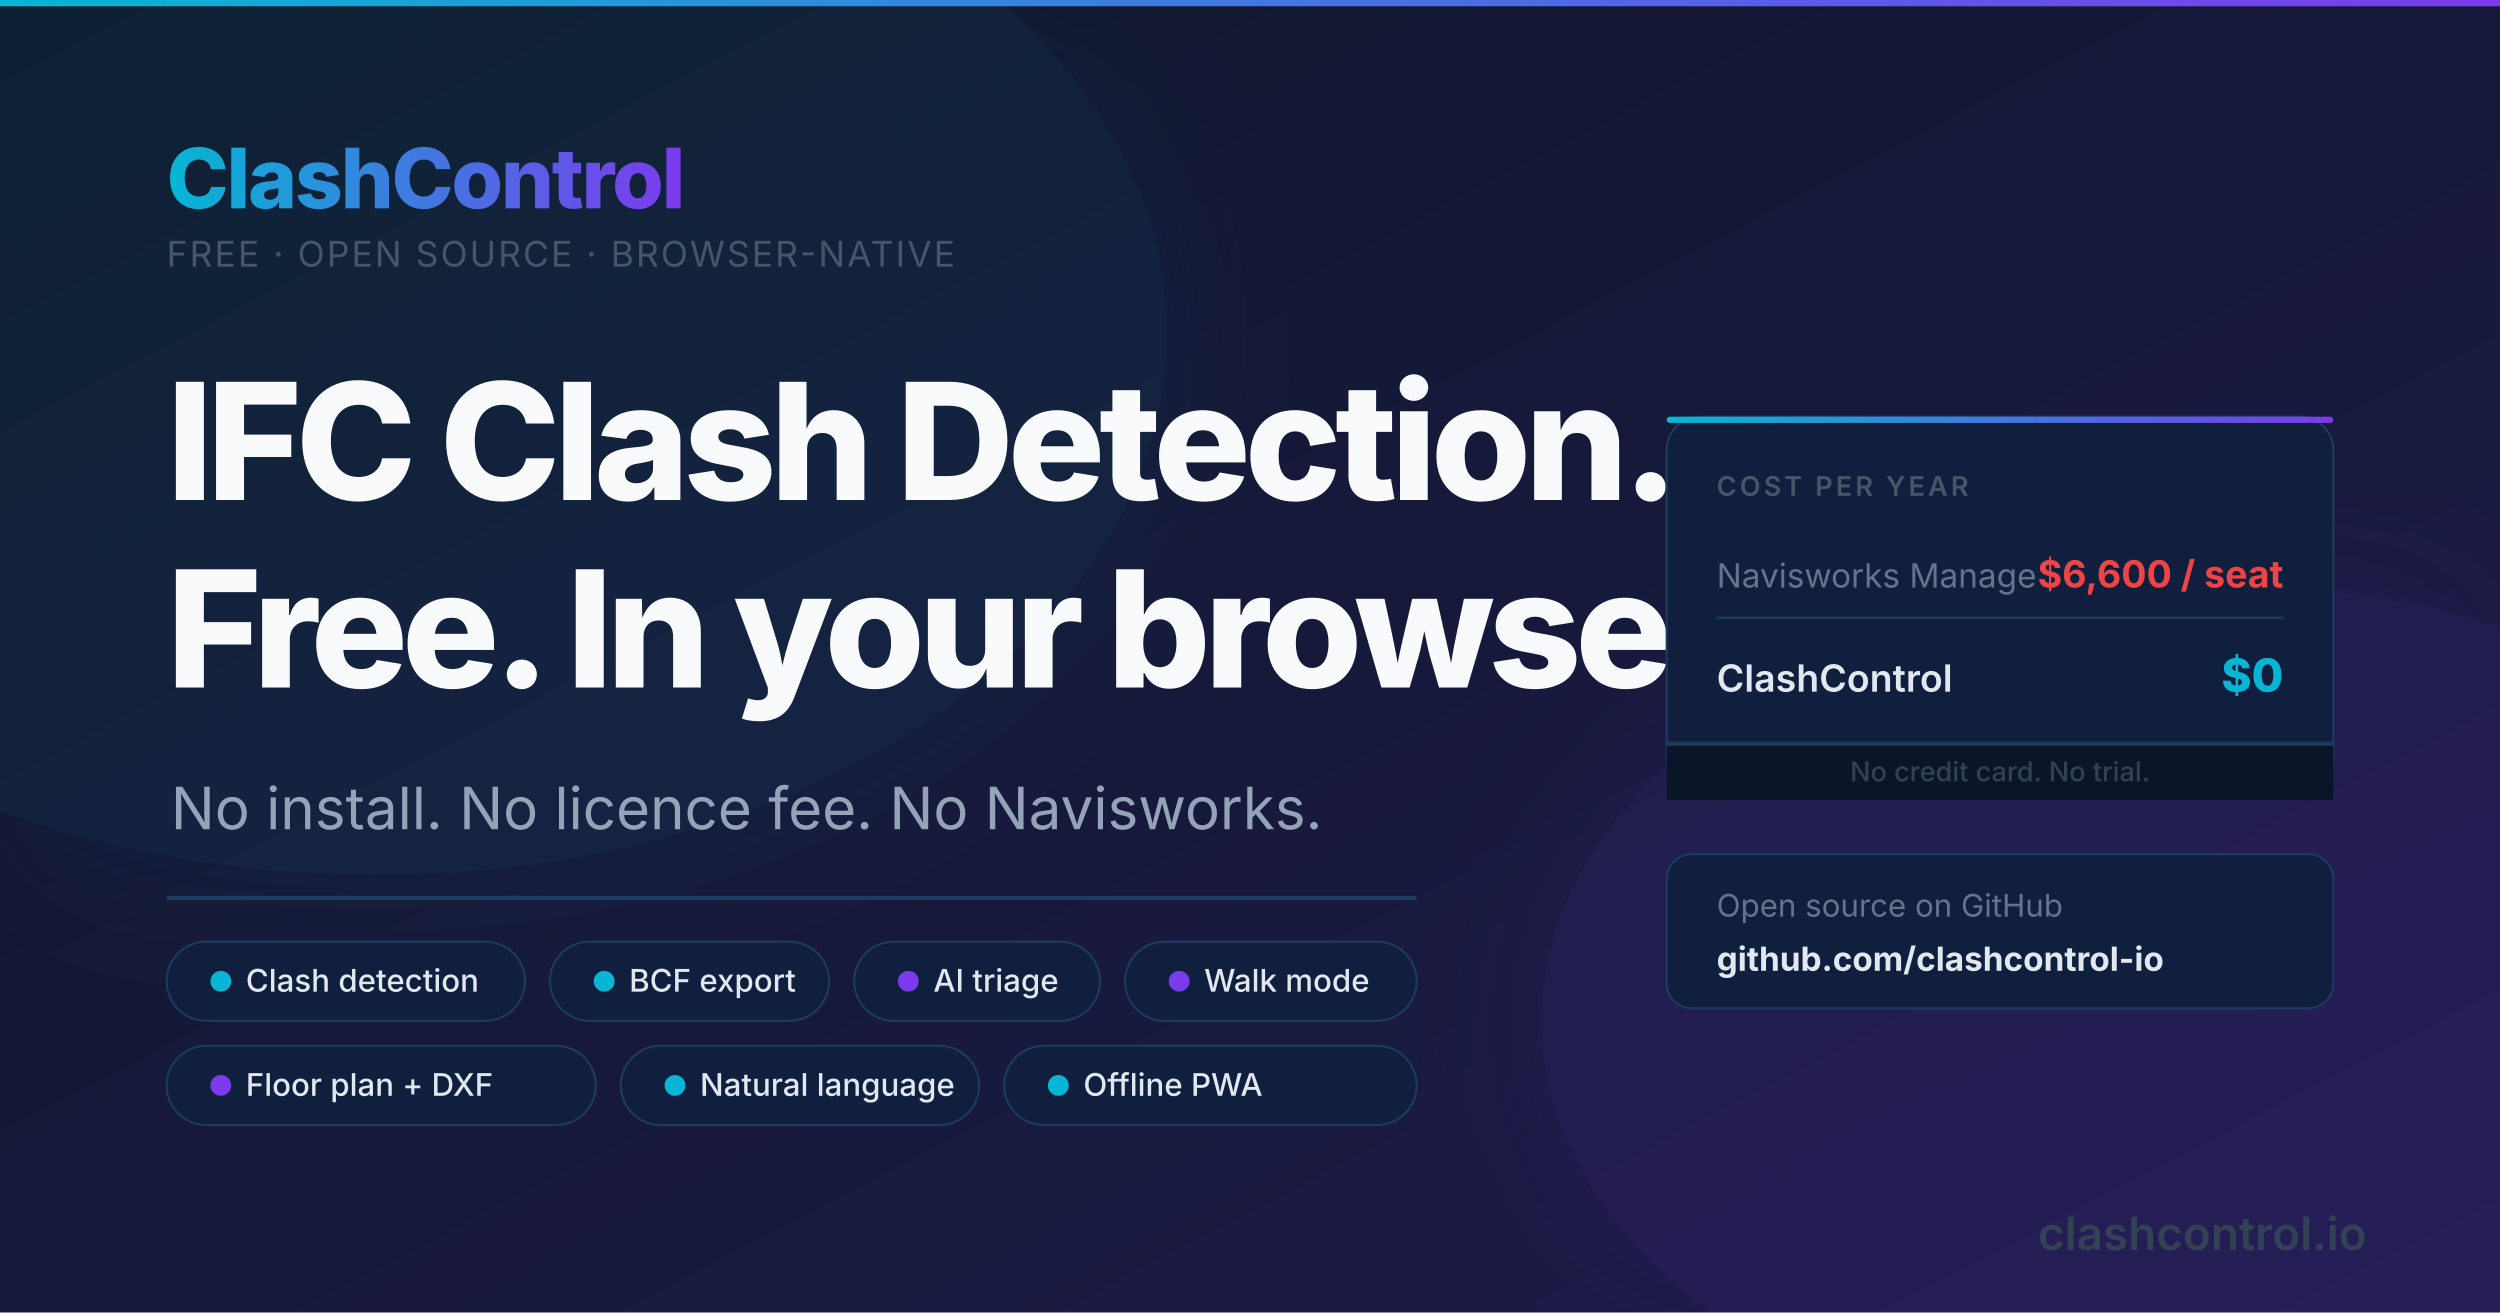
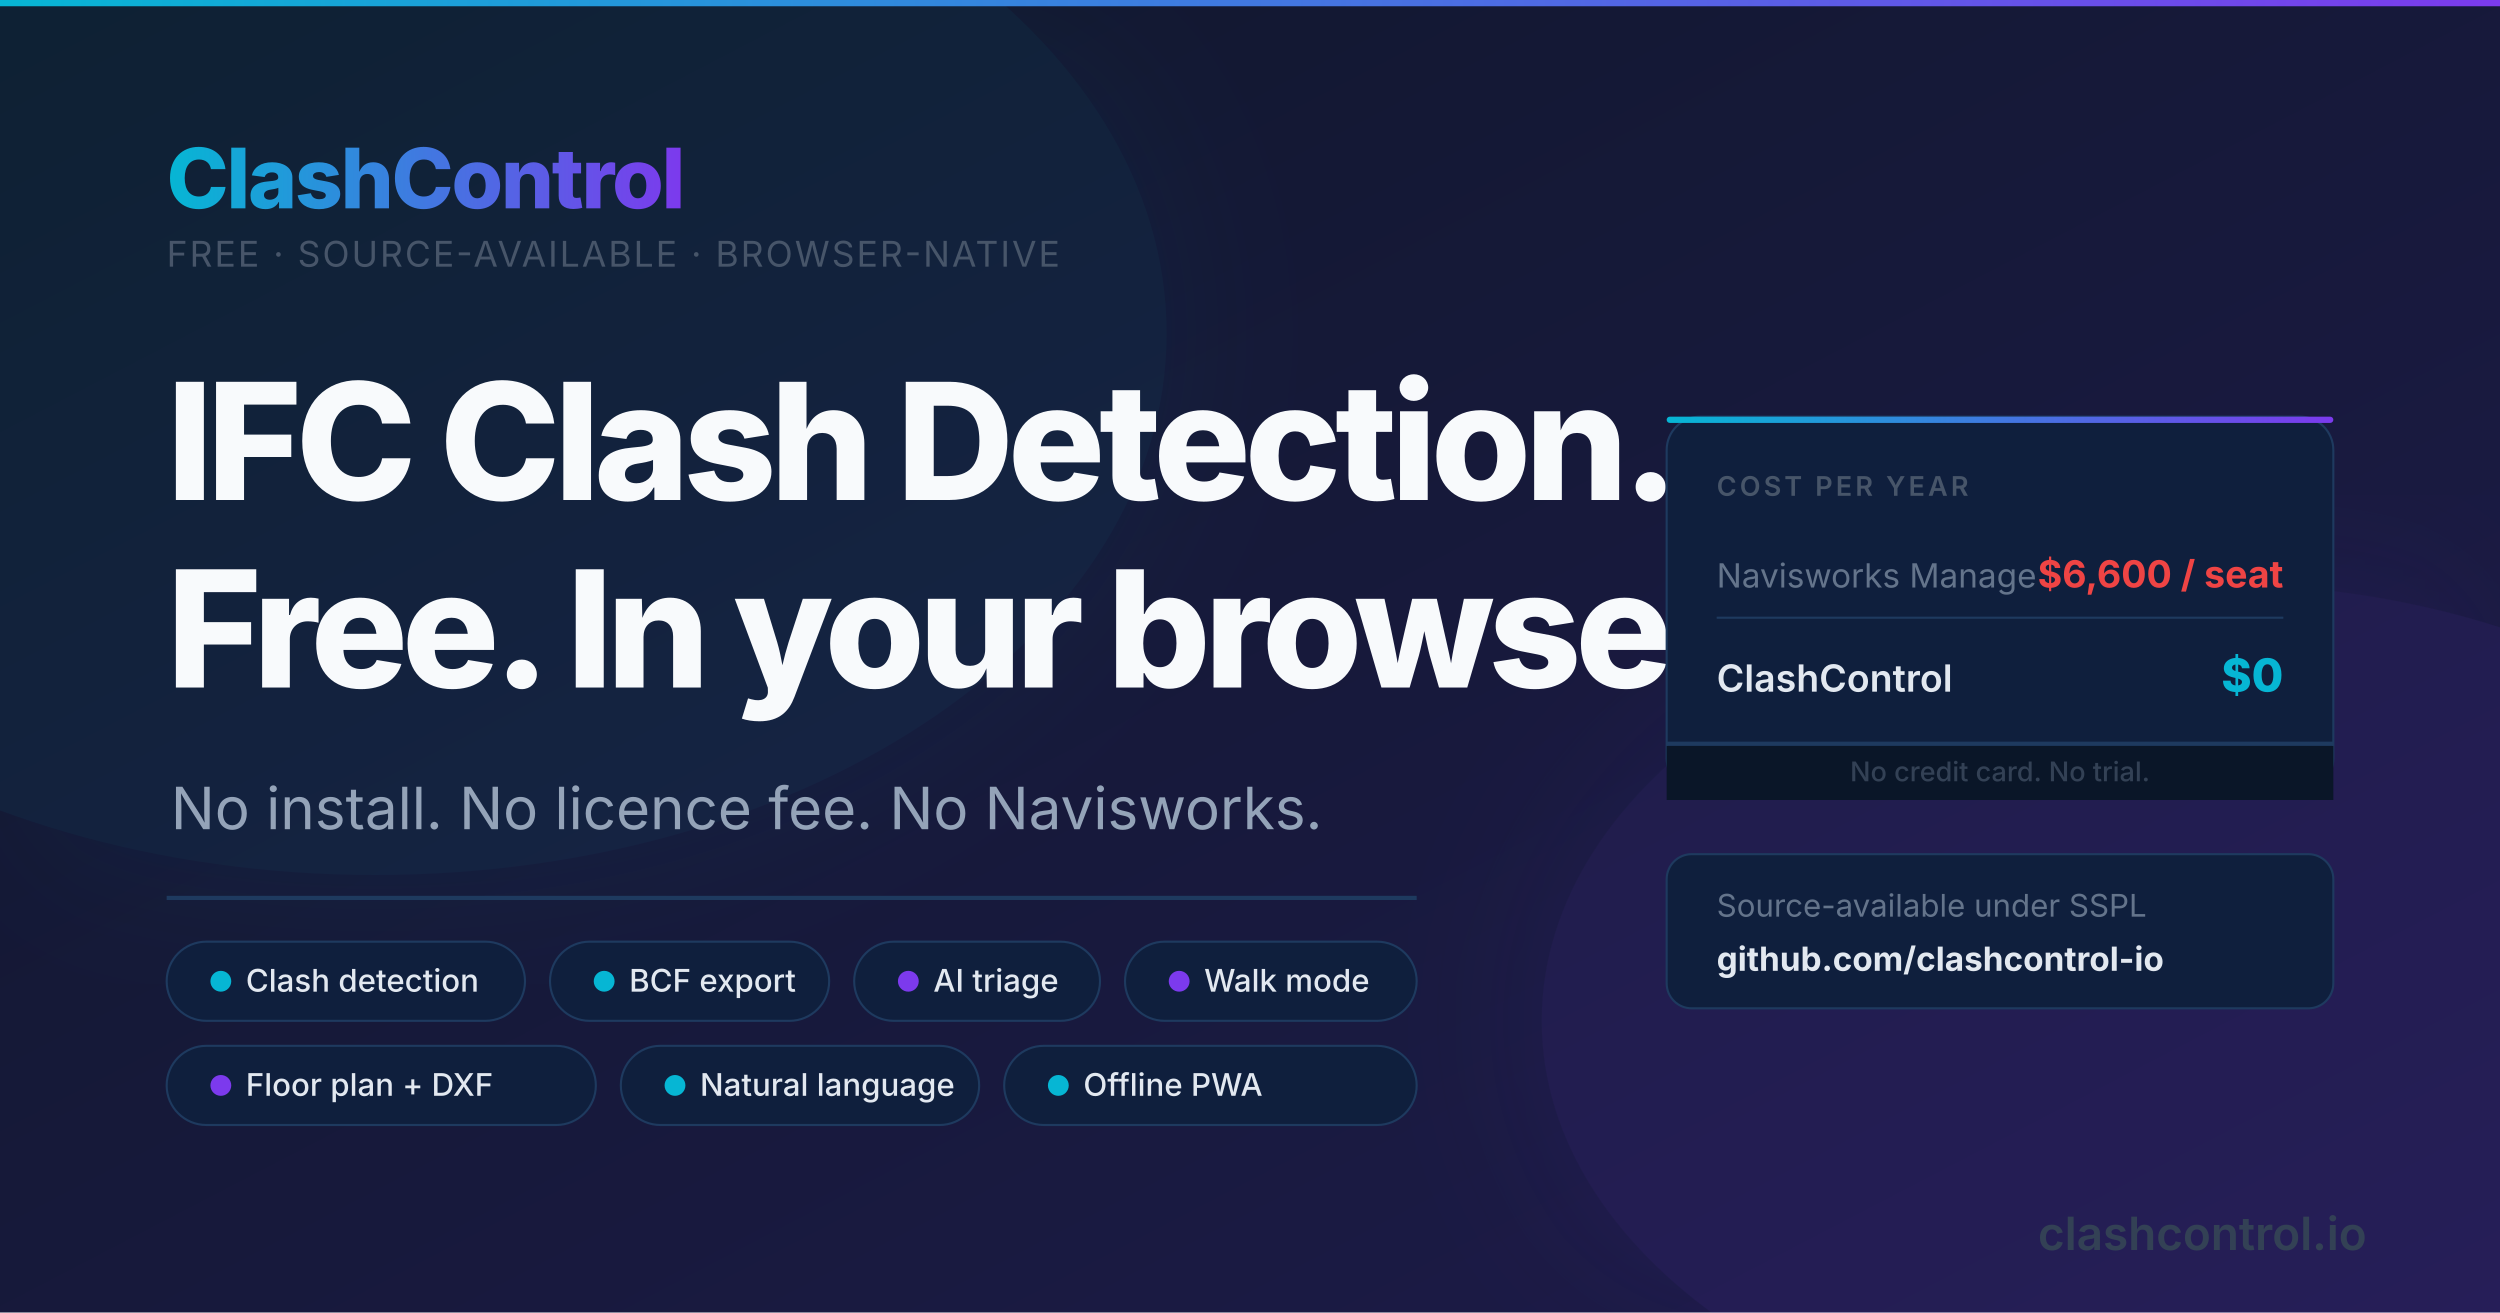
<svg xmlns="http://www.w3.org/2000/svg" width="1200" height="630" viewBox="0 0 1200 630">
  <defs>
    <linearGradient id="bg" x1="0%" y1="0%" x2="100%" y2="100%">
      <stop offset="0%" stop-color="#0f172a" />
      <stop offset="100%" stop-color="#1e1b4b" />
    </linearGradient>
    <linearGradient id="brand" x1="0%" y1="0%" x2="100%" y2="0%">
      <stop offset="0%" stop-color="#06b6d4" />
      <stop offset="100%" stop-color="#7c3aed" />
    </linearGradient>
    <filter id="soft-glow">
      <feGaussianBlur stdDeviation="40" result="blur" />
      <feComposite in="SourceGraphic" in2="blur" operator="over" />
    </filter>
  </defs>
  <rect width="1200" height="630" fill="url(#bg)" />
  <ellipse cx="180" cy="160" rx="380" ry="260" fill="#06b6d4" opacity="0.06" filter="url(#soft-glow)" />
  <ellipse cx="1060" cy="490" rx="320" ry="210" fill="#7c3aed" opacity="0.08" filter="url(#soft-glow)" />
  <rect x="0" y="0" width="1200" height="3" fill="url(#brand)" />
  <text x="80" y="100" font-family="system-ui, -apple-system, sans-serif" font-weight="800" font-size="40" fill="url(#brand)" letter-spacing="-1">ClashControl</text>
-   <text x="80" y="128" font-family="system-ui, -apple-system, sans-serif" font-weight="400" font-size="17" fill="#475569" letter-spacing="1">FREE · OPEN SOURCE · BROWSER-NATIVE</text>
+   <text x="80" y="128" font-family="system-ui, -apple-system, sans-serif" font-weight="400" font-size="17" fill="#475569" letter-spacing="1">FREE · SOURCE-AVAILABLE · BROWSER-NATIVE</text>
  <text x="80" y="240" font-family="system-ui, -apple-system, sans-serif" font-weight="800" font-size="78" fill="#f8fafc" letter-spacing="-3">IFC Clash Detection.</text>
  <text x="80" y="330" font-family="system-ui, -apple-system, sans-serif" font-weight="800" font-size="78" fill="#f8fafc" letter-spacing="-3">Free. In your browser.</text>
  <text x="82" y="398" font-family="system-ui, -apple-system, sans-serif" font-weight="400" font-size="28" fill="#94a3b8">No install. No licence fee. No Navisworks.</text>
  <rect x="80" y="430" width="600" height="2" fill="#1e3a5f" />
  <rect x="80" y="452" width="172" height="38" rx="19" fill="#0f1f3d" stroke="#1e3a5f" stroke-width="1" />
  <circle cx="106" cy="471" r="5" fill="#06b6d4" />
  <text x="118" y="476" font-family="system-ui, -apple-system, sans-serif" font-weight="500" font-size="15" fill="#e2e8f0">Clash detection</text>
  <rect x="264" y="452" width="134" height="38" rx="19" fill="#0f1f3d" stroke="#1e3a5f" stroke-width="1" />
  <circle cx="290" cy="471" r="5" fill="#06b6d4" />
  <text x="302" y="476" font-family="system-ui, -apple-system, sans-serif" font-weight="500" font-size="15" fill="#e2e8f0">BCF export</text>
  <rect x="410" y="452" width="118" height="38" rx="19" fill="#0f1f3d" stroke="#1e3a5f" stroke-width="1" />
  <circle cx="436" cy="471" r="5" fill="#7c3aed" />
  <text x="448" y="476" font-family="system-ui, -apple-system, sans-serif" font-weight="500" font-size="15" fill="#e2e8f0">AI triage</text>
  <rect x="540" y="452" width="140" height="38" rx="19" fill="#0f1f3d" stroke="#1e3a5f" stroke-width="1" />
  <circle cx="566" cy="471" r="5" fill="#7c3aed" />
  <text x="578" y="476" font-family="system-ui, -apple-system, sans-serif" font-weight="500" font-size="15" fill="#e2e8f0">Walk mode</text>
  <rect x="80" y="502" width="206" height="38" rx="19" fill="#0f1f3d" stroke="#1e3a5f" stroke-width="1" />
  <circle cx="106" cy="521" r="5" fill="#7c3aed" />
  <text x="118" y="526" font-family="system-ui, -apple-system, sans-serif" font-weight="500" font-size="15" fill="#e2e8f0">Floor plan + DXF</text>
  <rect x="298" y="502" width="172" height="38" rx="19" fill="#0f1f3d" stroke="#1e3a5f" stroke-width="1" />
  <circle cx="324" cy="521" r="5" fill="#06b6d4" />
  <text x="336" y="526" font-family="system-ui, -apple-system, sans-serif" font-weight="500" font-size="15" fill="#e2e8f0">Natural language</text>
  <rect x="482" y="502" width="198" height="38" rx="19" fill="#0f1f3d" stroke="#1e3a5f" stroke-width="1" />
  <circle cx="508" cy="521" r="5" fill="#06b6d4" />
  <text x="520" y="526" font-family="system-ui, -apple-system, sans-serif" font-weight="500" font-size="15" fill="#e2e8f0">Offline PWA</text>
  <rect x="800" y="200" width="320" height="180" rx="16" fill="#0f1f3d" stroke="#1e3a5f" stroke-width="1" />
  <rect x="800" y="200" width="320" height="3" rx="1.5" fill="url(#brand)" />
  <text x="824" y="238" font-family="system-ui, -apple-system, sans-serif" font-weight="600" font-size="13" fill="#475569" letter-spacing="1.5">COST PER YEAR</text>
  <text x="824" y="282" font-family="system-ui, -apple-system, sans-serif" font-weight="400" font-size="16" fill="#64748b">Navisworks Manage</text>
  <text x="1096" y="282" font-family="system-ui, -apple-system, sans-serif" font-weight="700" font-size="18" fill="#ef4444" text-anchor="end">$6,600 / seat</text>
  <rect x="824" y="296" width="272" height="1" fill="#1e3a5f" />
  <text x="824" y="332" font-family="system-ui, -apple-system, sans-serif" font-weight="600" font-size="18" fill="#e2e8f0">ClashControl</text>
  <text x="1096" y="332" font-family="system-ui, -apple-system, sans-serif" font-weight="800" font-size="22" fill="#06b6d4" text-anchor="end">$0</text>
  <rect x="800" y="358" width="320" height="26" rx="0" fill="#0a1628" />
  <rect x="800" y="356" width="320" height="2" fill="#1e3a5f" />
  <text x="960" y="375" font-family="system-ui, -apple-system, sans-serif" font-weight="500" font-size="13" fill="#334155" text-anchor="middle">No credit card. No trial.</text>
  <rect x="800" y="410" width="320" height="74" rx="12" fill="#0f1f3d" stroke="#1e3a5f" stroke-width="1" />
-   <text x="824" y="440" font-family="system-ui, -apple-system, sans-serif" font-weight="400" font-size="15" fill="#64748b">Open source on GitHub</text>
+   <text x="824" y="440" font-family="system-ui, -apple-system, sans-serif" font-weight="400" font-size="15" fill="#64748b">Source-available under SSPL</text>
  <text x="824" y="466" font-family="system-ui, -apple-system, sans-serif" font-weight="700" font-size="16" fill="#e2e8f0">github.com/clashcontrol-io</text>
  <text x="1136" y="600" font-family="system-ui, -apple-system, sans-serif" font-weight="600" font-size="22" fill="#334155" text-anchor="end">clashcontrol.io</text>
</svg>
